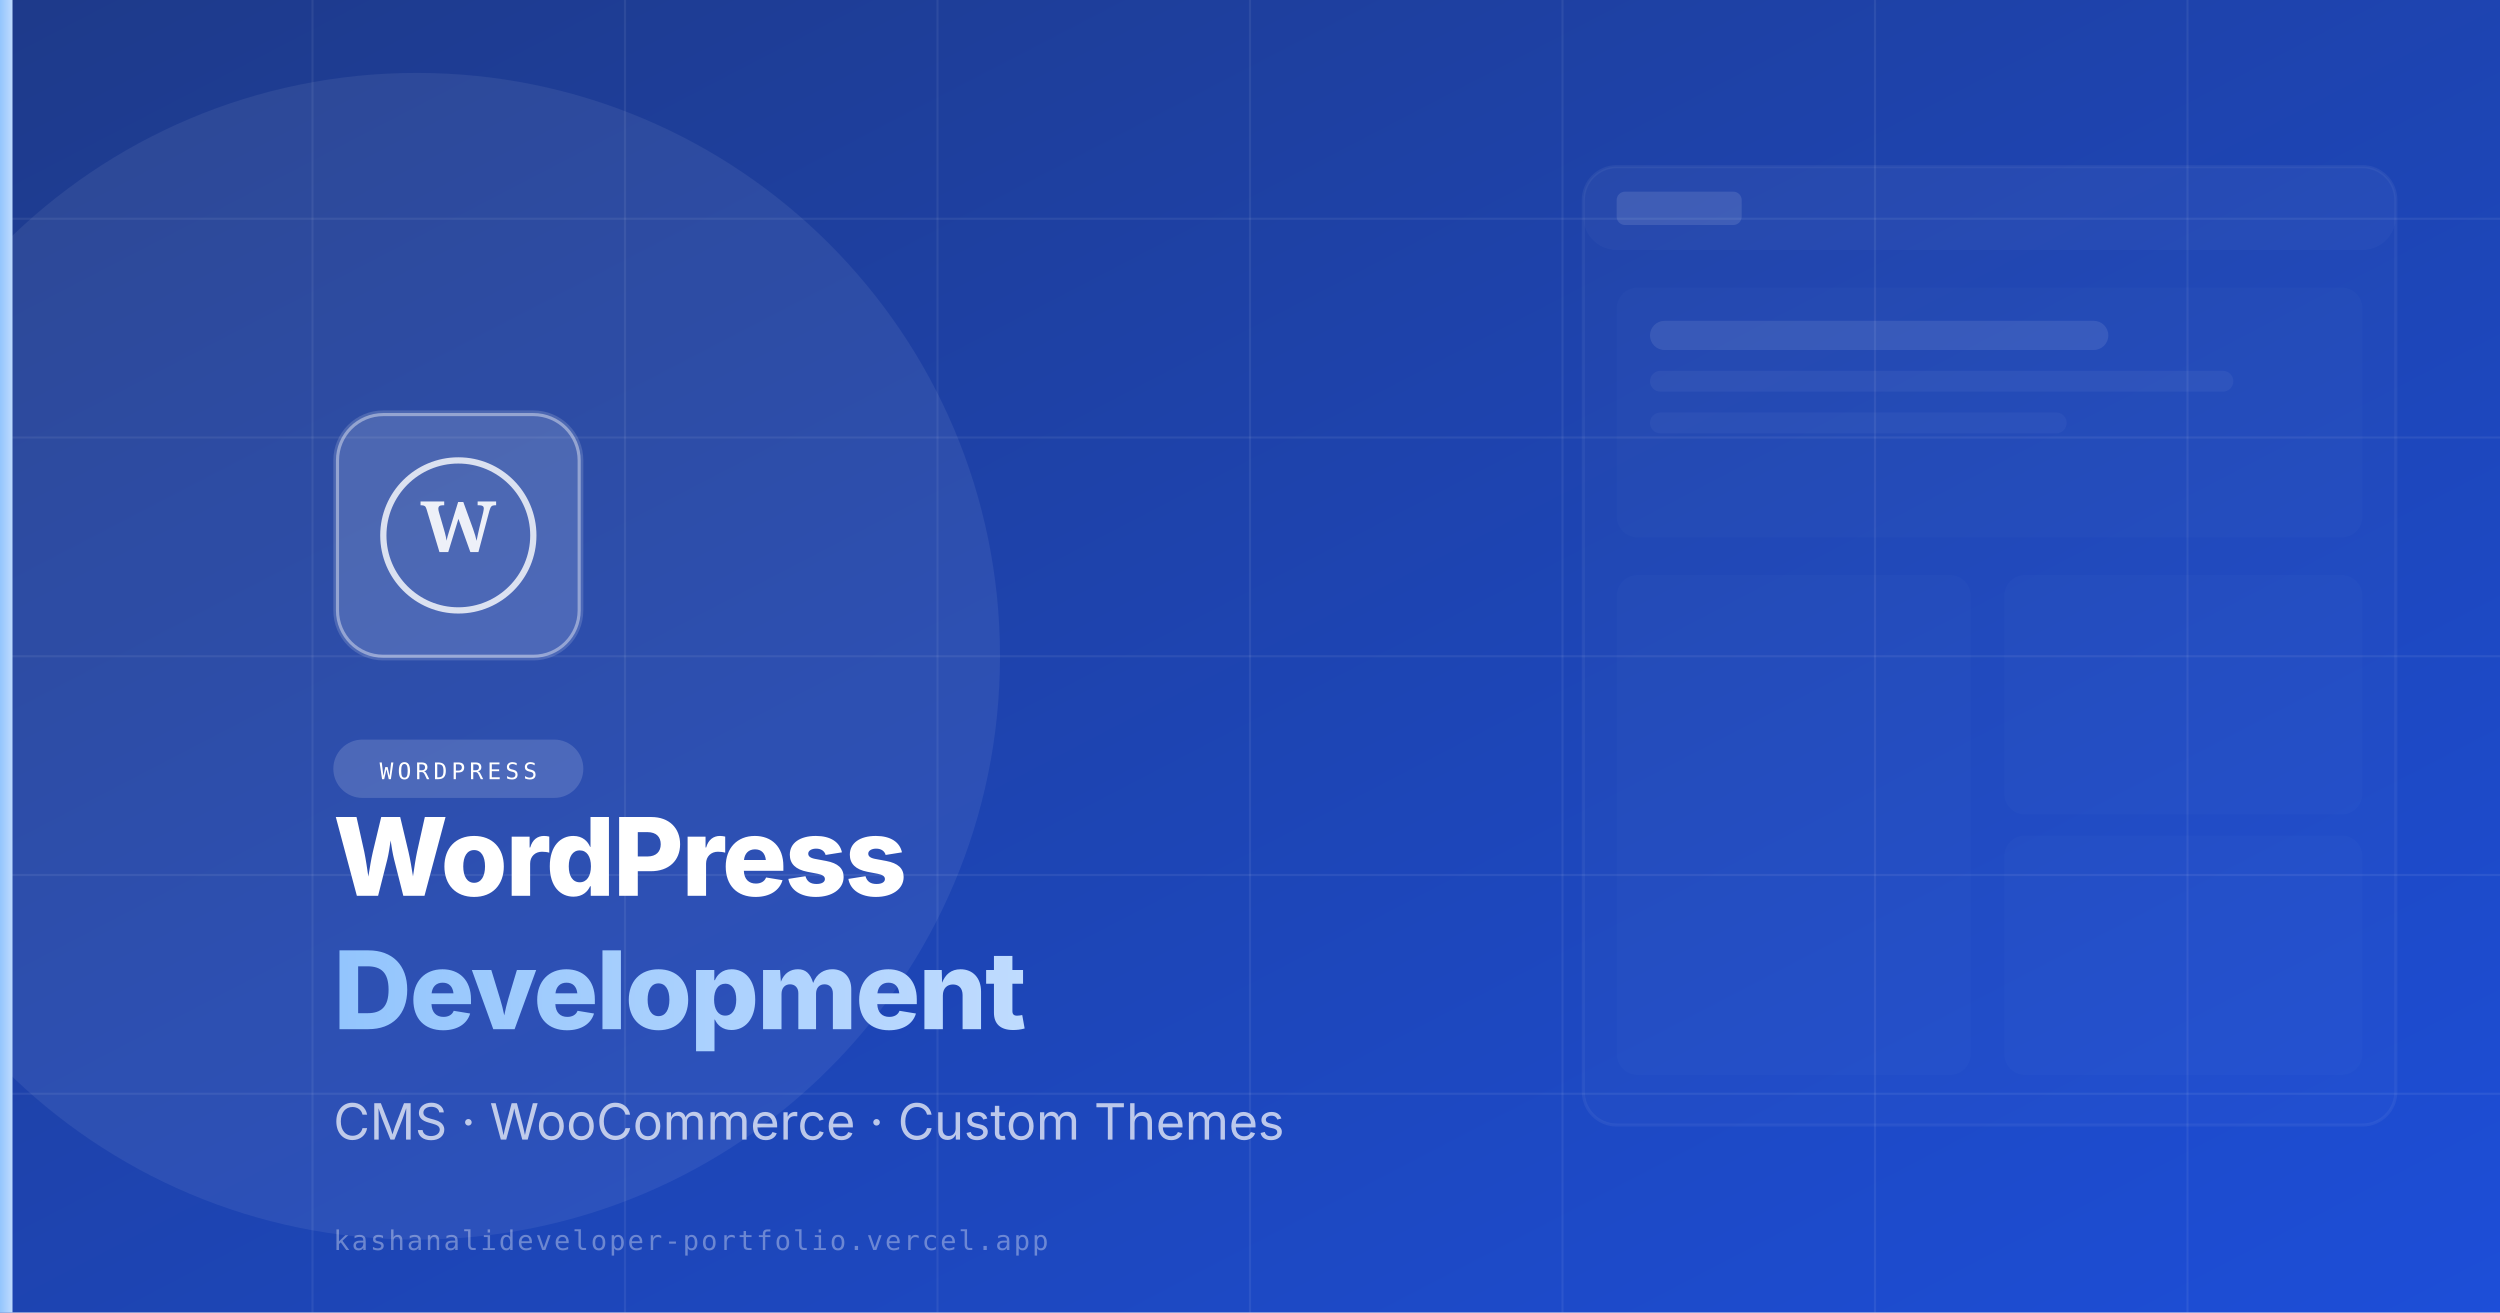
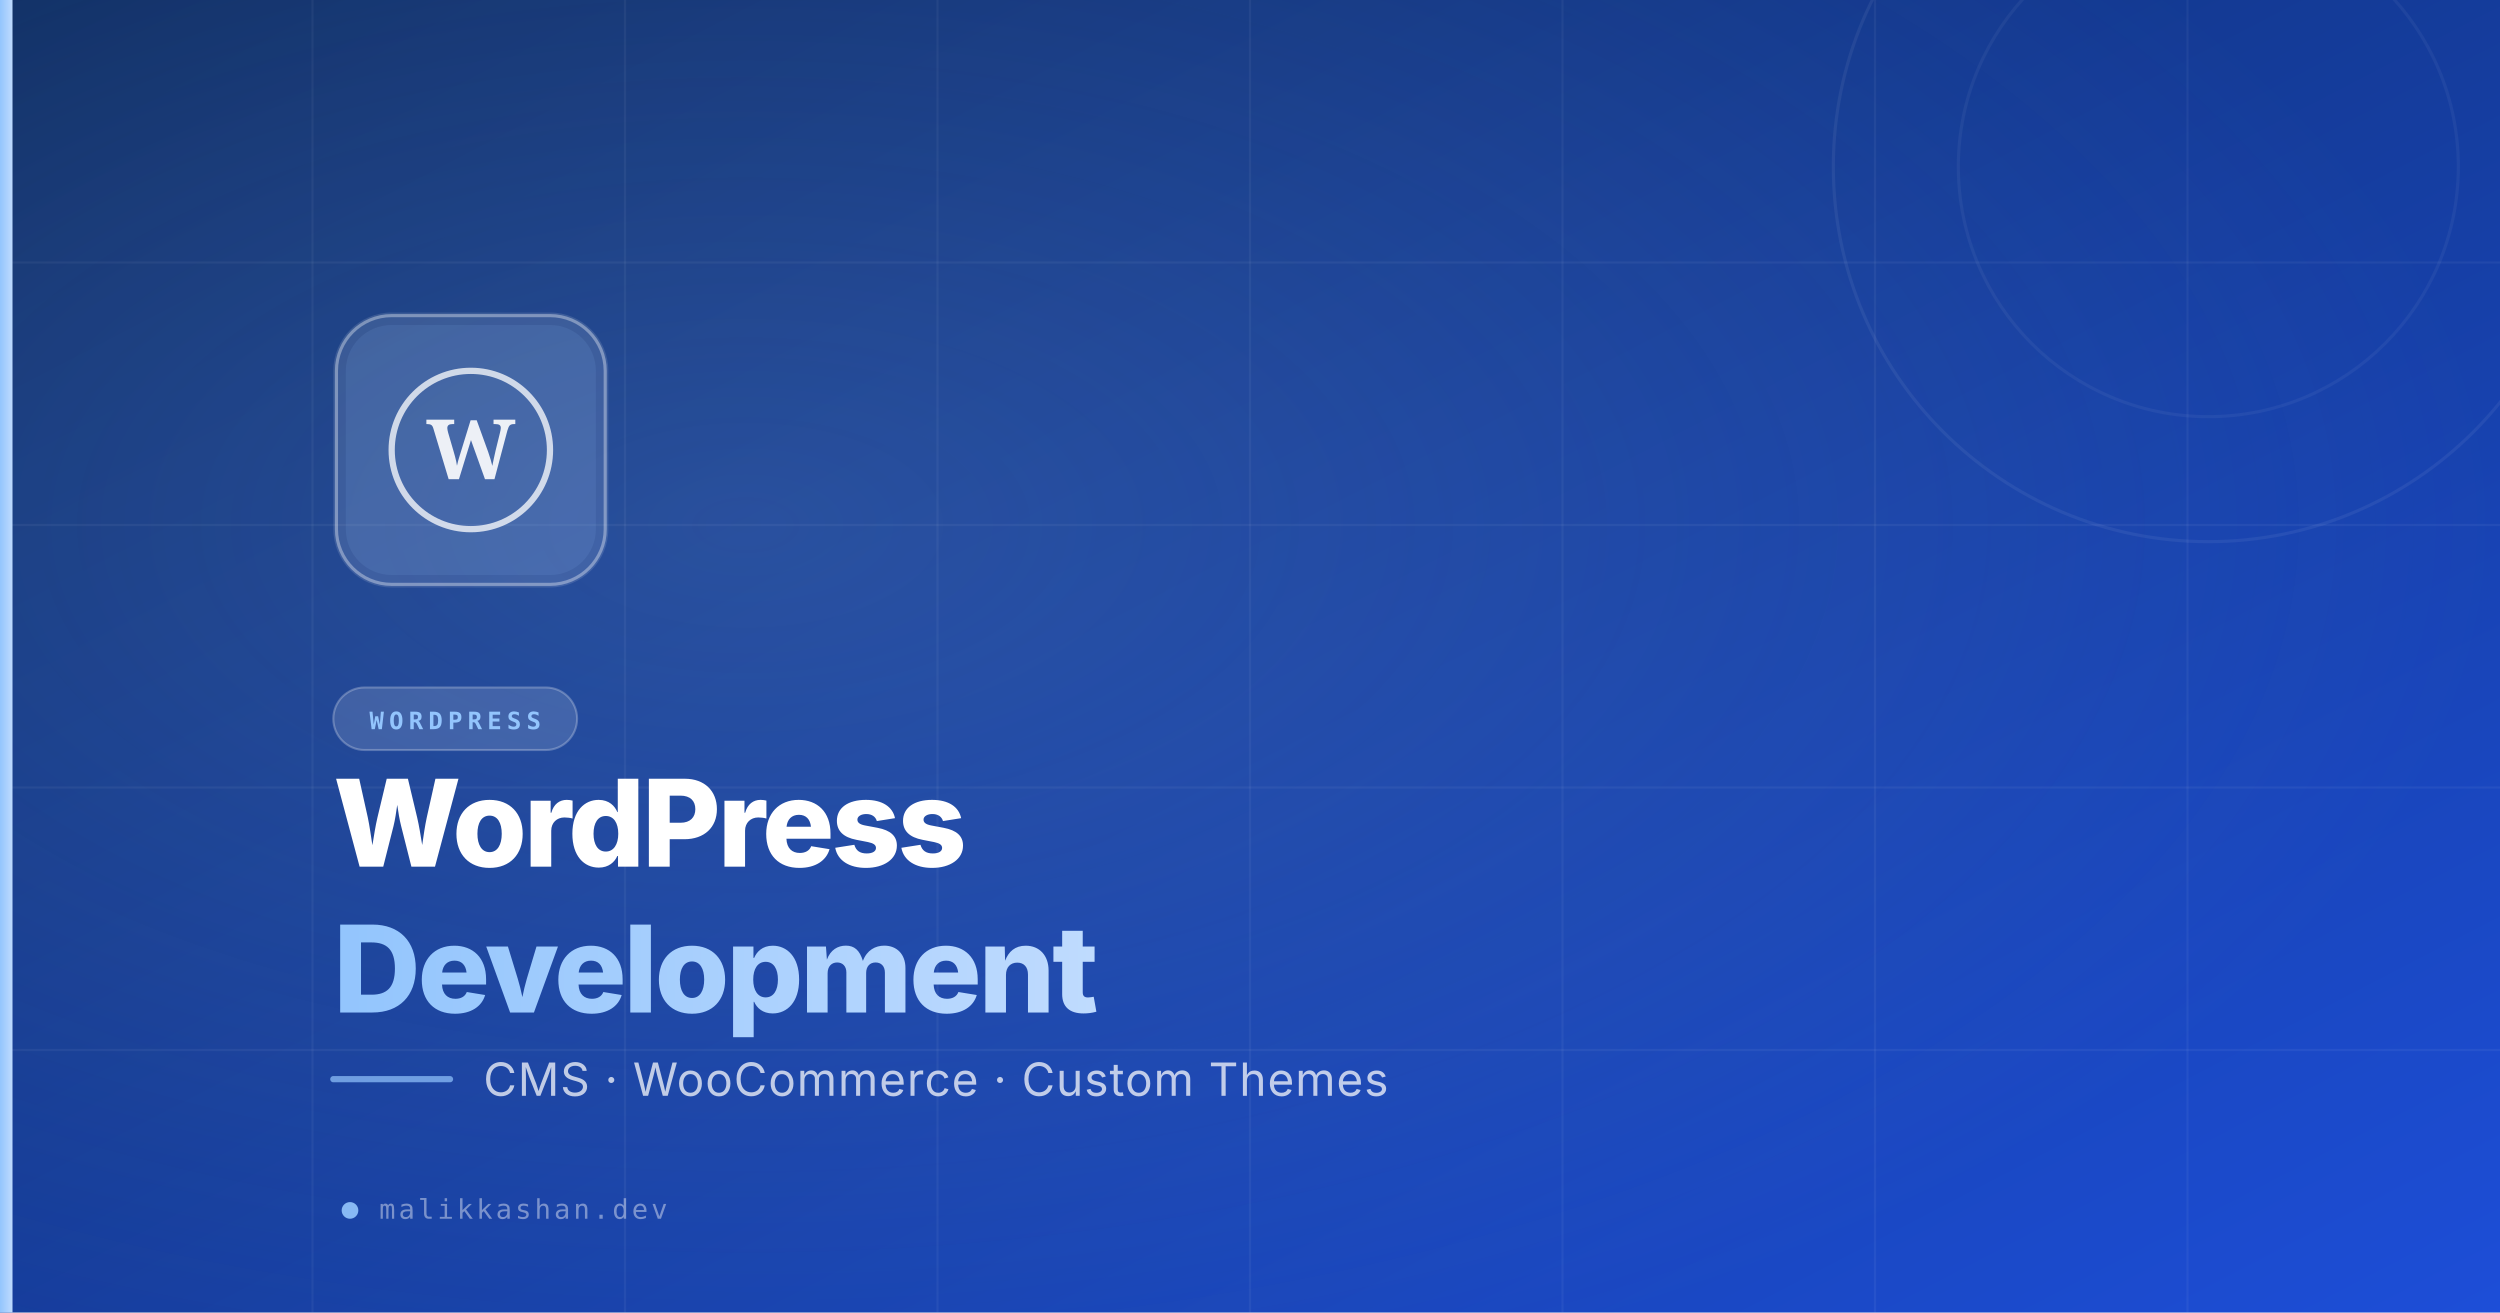
- <svg xmlns="http://www.w3.org/2000/svg" width="1200" height="630" viewBox="0 0 1200 630">
+ <svg xmlns="http://www.w3.org/2000/svg" width="1200" height="630" viewBox="0 0 1200 630" role="img" aria-label="WordPress Development">
  <defs>
    <linearGradient id="bg" x1="0%" y1="0%" x2="100%" y2="100%">
-       <stop offset="0%" style="stop-color:#1e3a8a" />
-       <stop offset="100%" style="stop-color:#1d4ed8" />
+       <stop offset="0%" stop-color="#0c2a5f" />
+       <stop offset="100%" stop-color="#1d4ed8" />
    </linearGradient>
    <linearGradient id="acc" x1="0%" y1="0%" x2="100%" y2="0%">
-       <stop offset="0%" style="stop-color:#93c5fd" />
-       <stop offset="100%" style="stop-color:#bfdbfe" />
+       <stop offset="0%" stop-color="#93c5fd" />
+       <stop offset="100%" stop-color="#bfdbfe" />
    </linearGradient>
+     <radialGradient id="glow" cx="30%" cy="40%" r="70%">
+       <stop offset="0%" stop-color="#93c5fd" stop-opacity="0.18" />
+       <stop offset="100%" stop-color="#93c5fd" stop-opacity="0" />
+     </radialGradient>
  </defs>
  <rect width="1200" height="630" fill="url(#bg)" />
-   <g stroke="rgba(255,255,255,0.07)" stroke-width="1">
-     <line x1="0" y1="105" x2="1200" y2="105" />
-     <line x1="0" y1="210" x2="1200" y2="210" />
-     <line x1="0" y1="315" x2="1200" y2="315" />
-     <line x1="0" y1="420" x2="1200" y2="420" />
-     <line x1="0" y1="525" x2="1200" y2="525" />
+   <rect width="1200" height="630" fill="url(#glow)" />
+   <g stroke="rgba(255,255,255,0.05)" stroke-width="1">
+     <line x1="0" y1="126" x2="1200" y2="126" />
+     <line x1="0" y1="252" x2="1200" y2="252" />
+     <line x1="0" y1="378" x2="1200" y2="378" />
+     <line x1="0" y1="504" x2="1200" y2="504" />
    <line x1="150" y1="0" x2="150" y2="630" />
    <line x1="300" y1="0" x2="300" y2="630" />
    <line x1="450" y1="0" x2="450" y2="630" />
    <line x1="600" y1="0" x2="600" y2="630" />
    <line x1="750" y1="0" x2="750" y2="630" />
    <line x1="900" y1="0" x2="900" y2="630" />
    <line x1="1050" y1="0" x2="1050" y2="630" />
  </g>
-   <circle cx="200" cy="315" r="280" fill="white" opacity="0.07" />
+   <circle cx="1060" cy="80" r="180" fill="none" stroke="rgba(255,255,255,0.06)" stroke-width="1.5" />
+   <circle cx="1060" cy="80" r="120" fill="none" stroke="rgba(255,255,255,0.05)" stroke-width="1.5" />
  <rect x="0" y="0" width="6" height="630" fill="url(#acc)" />
-   <g transform="translate(160, 197)">
-     <rect width="120" height="120" rx="24" fill="white" opacity="0.15" />
-     <rect x="2" y="2" width="116" height="116" rx="22" fill="none" stroke="white" stroke-width="1.5" opacity="0.4" />
-     <circle cx="60" cy="60" r="36" fill="none" stroke="white" stroke-width="3" opacity="0.8" />
-     <text x="60" y="68" font-family="serif" font-size="34" font-weight="900" fill="white" text-anchor="middle" opacity="0.9">W</text>
+   <g transform="translate(160, 150)">
+     <rect width="132" height="132" rx="28" fill="rgba(255,255,255,0.12)" />
+     <rect x="1.5" y="1.5" width="129" height="129" rx="26.5" fill="none" stroke="rgba(255,255,255,0.35)" stroke-width="1.5" />
+     <rect x="6" y="6" width="120" height="120" rx="22" fill="#93c5fd" opacity="0.10" />
+     <g transform="translate(6, 6)">
+       <circle cx="60" cy="60" r="38" fill="none" stroke="#fff" stroke-width="3" opacity="0.75" />
+       <text x="60" y="74" font-family="Georgia,serif" font-size="40" font-weight="900" fill="#fff" text-anchor="middle" opacity="0.9">W</text>
+     </g>
  </g>
-   <rect x="160" y="355" width="120" height="28" rx="14" fill="white" opacity="0.15" />
-   <text x="220" y="374" font-family="monospace" font-size="11" fill="white" text-anchor="middle" letter-spacing="2">WORDPRESS</text>
-   <text x="160" y="430" font-family="'Inter','Helvetica Neue',sans-serif" font-size="52" font-weight="800" fill="white" letter-spacing="-1">WordPress</text>
-   <text x="160" y="494" font-family="'Inter','Helvetica Neue',sans-serif" font-size="52" font-weight="800" fill="url(#acc)" letter-spacing="-1">Development</text>
-   <text x="160" y="547" font-family="'Inter','Helvetica Neue',sans-serif" font-size="24" font-weight="400" fill="rgba(255,255,255,0.7)">CMS · WooCommerce · Custom Themes</text>
-   <g transform="translate(760, 80)" opacity="0.25">
-     <rect width="390" height="460" rx="16" fill="rgba(255,255,255,0.06)" stroke="rgba(255,255,255,0.2)" stroke-width="1.5" />
-     <rect x="0" y="0" width="390" height="40" rx="16" fill="rgba(255,255,255,0.1)" />
-     <rect x="16" y="12" width="60" height="16" rx="4" fill="white" opacity="0.5" />
-     <rect x="16" y="58" width="358" height="120" rx="10" fill="rgba(255,255,255,0.07)" />
-     <rect x="32" y="74" width="220" height="14" rx="7" fill="rgba(255,255,255,0.4)" />
-     <rect x="32" y="98" width="280" height="10" rx="5" fill="rgba(255,255,255,0.2)" />
-     <rect x="32" y="118" width="200" height="10" rx="5" fill="rgba(255,255,255,0.15)" />
-     <rect x="16" y="196" width="170" height="240" rx="10" fill="rgba(255,255,255,0.07)" />
-     <rect x="202" y="196" width="172" height="115" rx="10" fill="rgba(255,255,255,0.07)" />
-     <rect x="202" y="321" width="172" height="115" rx="10" fill="rgba(255,255,255,0.07)" />
+   <rect x="160" y="330" width="117" height="30" rx="15" fill="rgba(255,255,255,0.14)" stroke="rgba(255,255,255,0.25)" stroke-width="1" />
+   <text x="218.5" y="350" font-family="'JetBrains Mono','Consolas',monospace" font-size="11.5" fill="#93c5fd" text-anchor="middle" letter-spacing="2.5" font-weight="700">WORDPRESS</text>
+   <text x="160" y="416" font-family="'Poppins','Inter','Segoe UI',sans-serif" font-size="58" font-weight="800" fill="#ffffff" letter-spacing="-1.5">WordPress</text>
+   <text x="160" y="486" font-family="'Poppins','Inter','Segoe UI',sans-serif" font-size="58" font-weight="800" fill="url(#acc)" letter-spacing="-1.5">Development</text>
+   <line x1="160" y1="518" x2="216" y2="518" stroke="#93c5fd" stroke-width="3" stroke-linecap="round" opacity="0.7" />
+   <text x="232" y="526" font-family="'Poppins','Inter','Segoe UI',sans-serif" font-size="22" font-weight="400" fill="rgba(255,255,255,0.72)" letter-spacing="0.5">CMS · WooCommerce · Custom Themes</text>
+   <g transform="translate(160, 585)">
+     <circle cx="8" cy="-4" r="4" fill="#93c5fd" opacity="0.9" />
+     <text x="22" y="0" font-family="'JetBrains Mono','Consolas',monospace" font-size="13" fill="rgba(255,255,255,0.42)" letter-spacing="1.5">malikkashan.dev</text>
  </g>
-   <text x="160" y="600" font-family="monospace" font-size="13" fill="rgba(255,255,255,0.35)" letter-spacing="1">kashanalideveloper-portfolio.vercel.app</text>
</svg>
